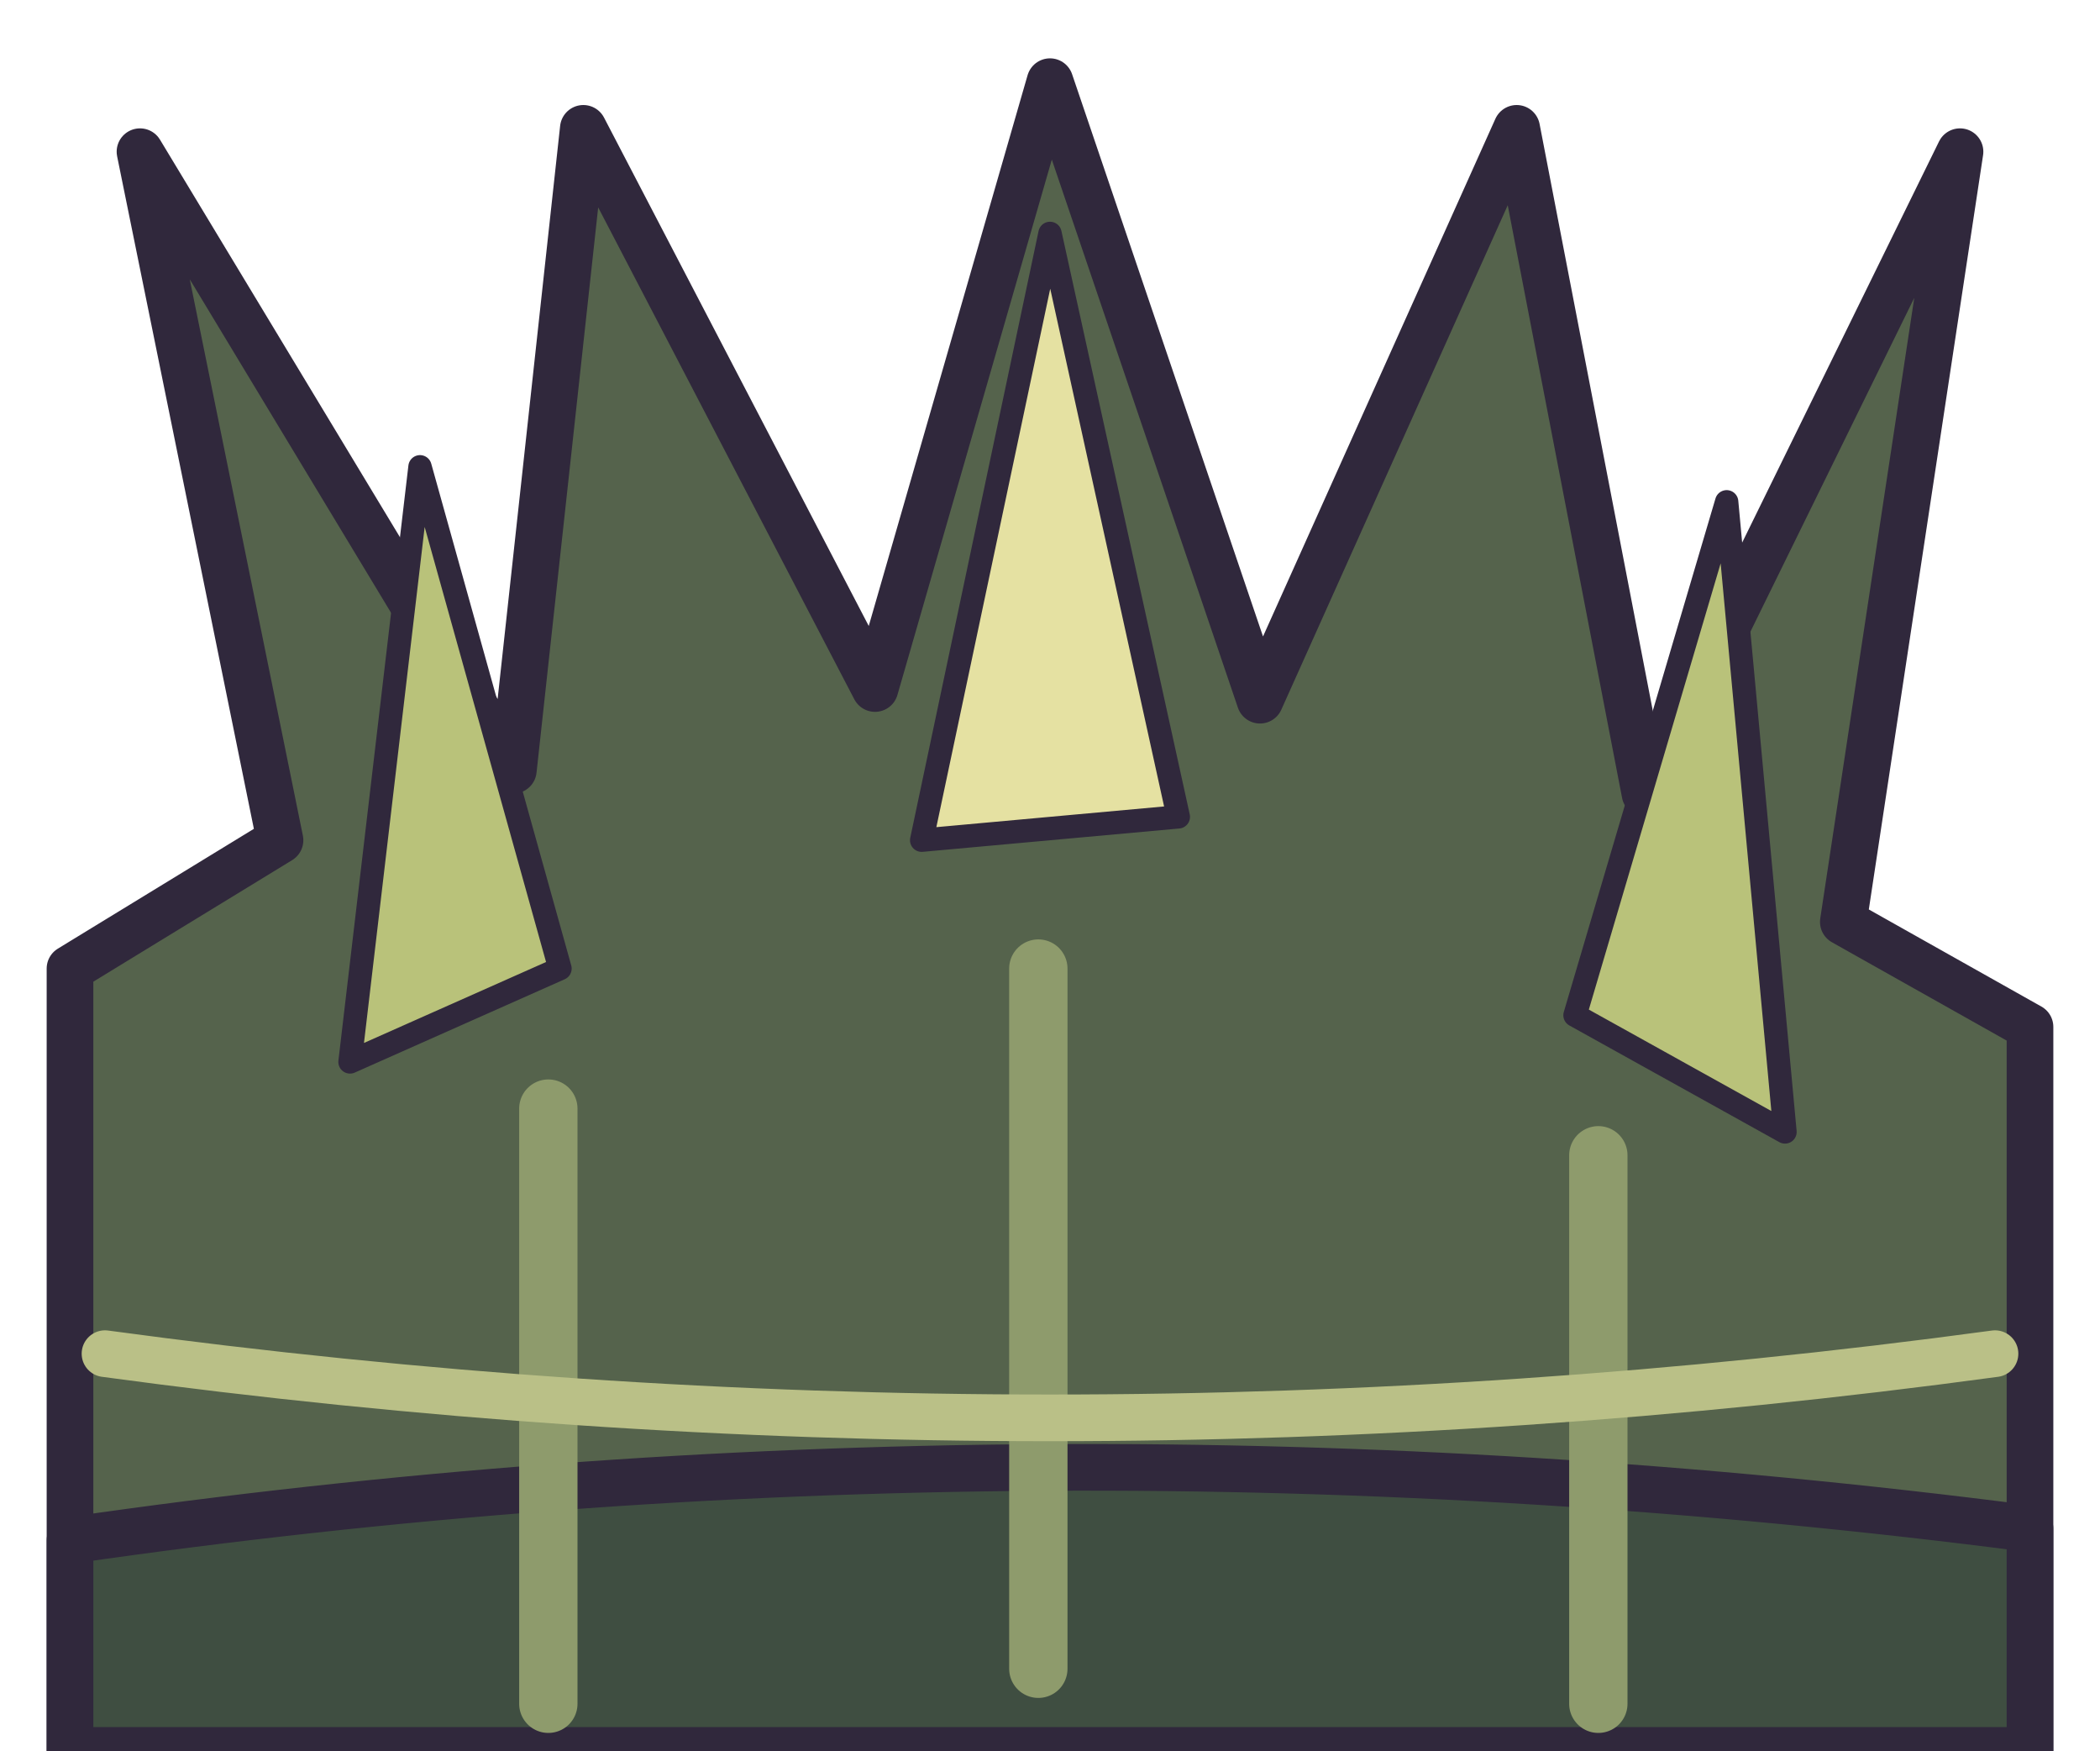
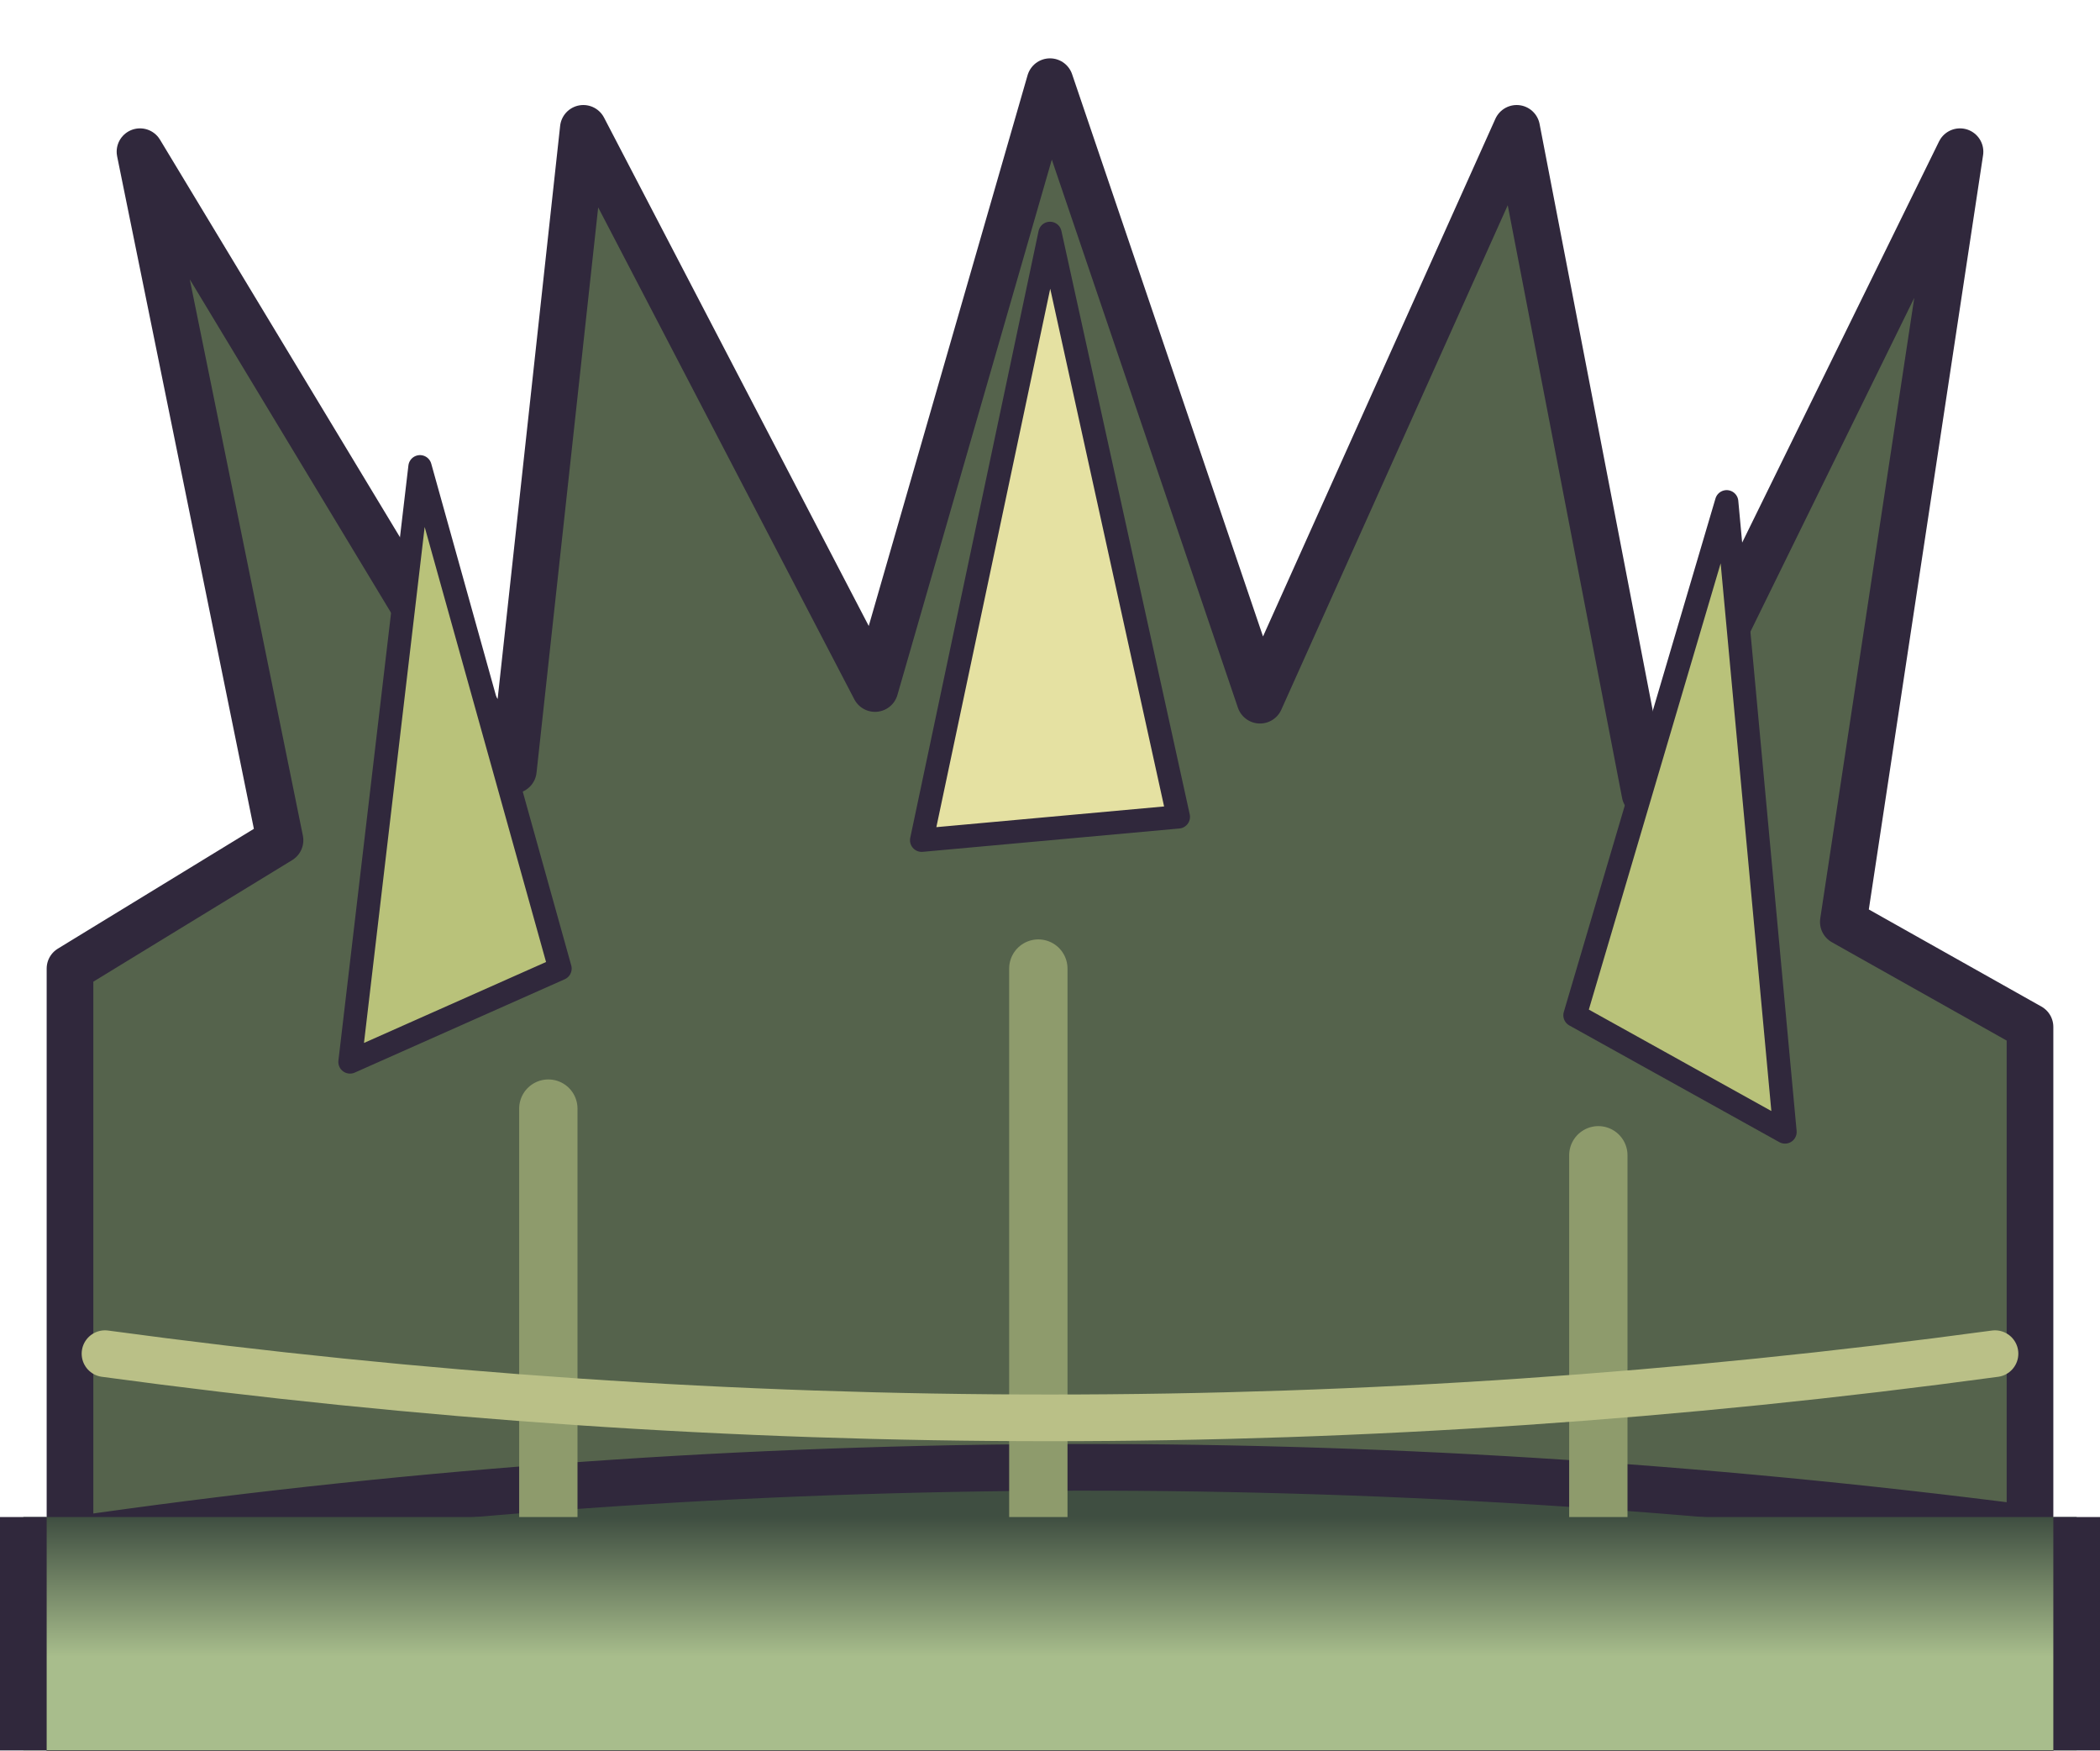
<svg xmlns="http://www.w3.org/2000/svg" width="180" height="150" viewBox="0 0 180 150" role="img" aria-labelledby="title">
+   <defs>
+     <linearGradient id="reed-bottom-join-gradient" gradientUnits="userSpaceOnUse" x1="0" y1="130" x2="0" y2="150">
+       <stop offset="0" stop-color="#3f4e41" />
+       <stop offset=".6" stop-color="#a8bd8c" />
+       <stop offset="1" stop-color="#a8bd8c" />
+     </linearGradient>
+   </defs>
  <g stroke="#30283c" stroke-width="4" stroke-linecap="round" stroke-linejoin="round">
    <g id="needle-reed" fill="#55634c">
      <path d="M6 150V83L24 72L12 13L44 66L50 11L75 59L90 7L108 60L130 11L141 68L168 13L158 79L174 88V150Z" />
      <path d="M90 20L79 72L101 70Z" fill="#e5e1a2" stroke-width="2" />
      <path d="M36 40L30 91L48 83Z M148 43L135 87L153 97Z" fill="#b9c27a" stroke-width="2" />
      <path d="M6 132Q89 120 174 131V150H6Z" fill="#3f4e41" />
      <path d="M47 146V95M89 143V83M137 146V99" fill="none" stroke="#8e9b6c" stroke-width="5" />
      <path d="M9 116Q90 127 171 116" fill="none" stroke="#bac087" stroke-width="4" />
    </g>
  </g>
+   <g id="stem-join">
+     <path id="join-body" d="M2 130H178V150H2Z" fill="url(#reed-bottom-join-gradient)" stroke="none" />
+     <path id="join-left-edge" d="M2 130V150" fill="none" stroke="#30283c" stroke-width="4" stroke-linecap="butt" />
+     <path id="join-right-edge" d="M178 130V150" fill="none" stroke="#30283c" stroke-width="4" stroke-linecap="butt" />
+   </g>
</svg>
